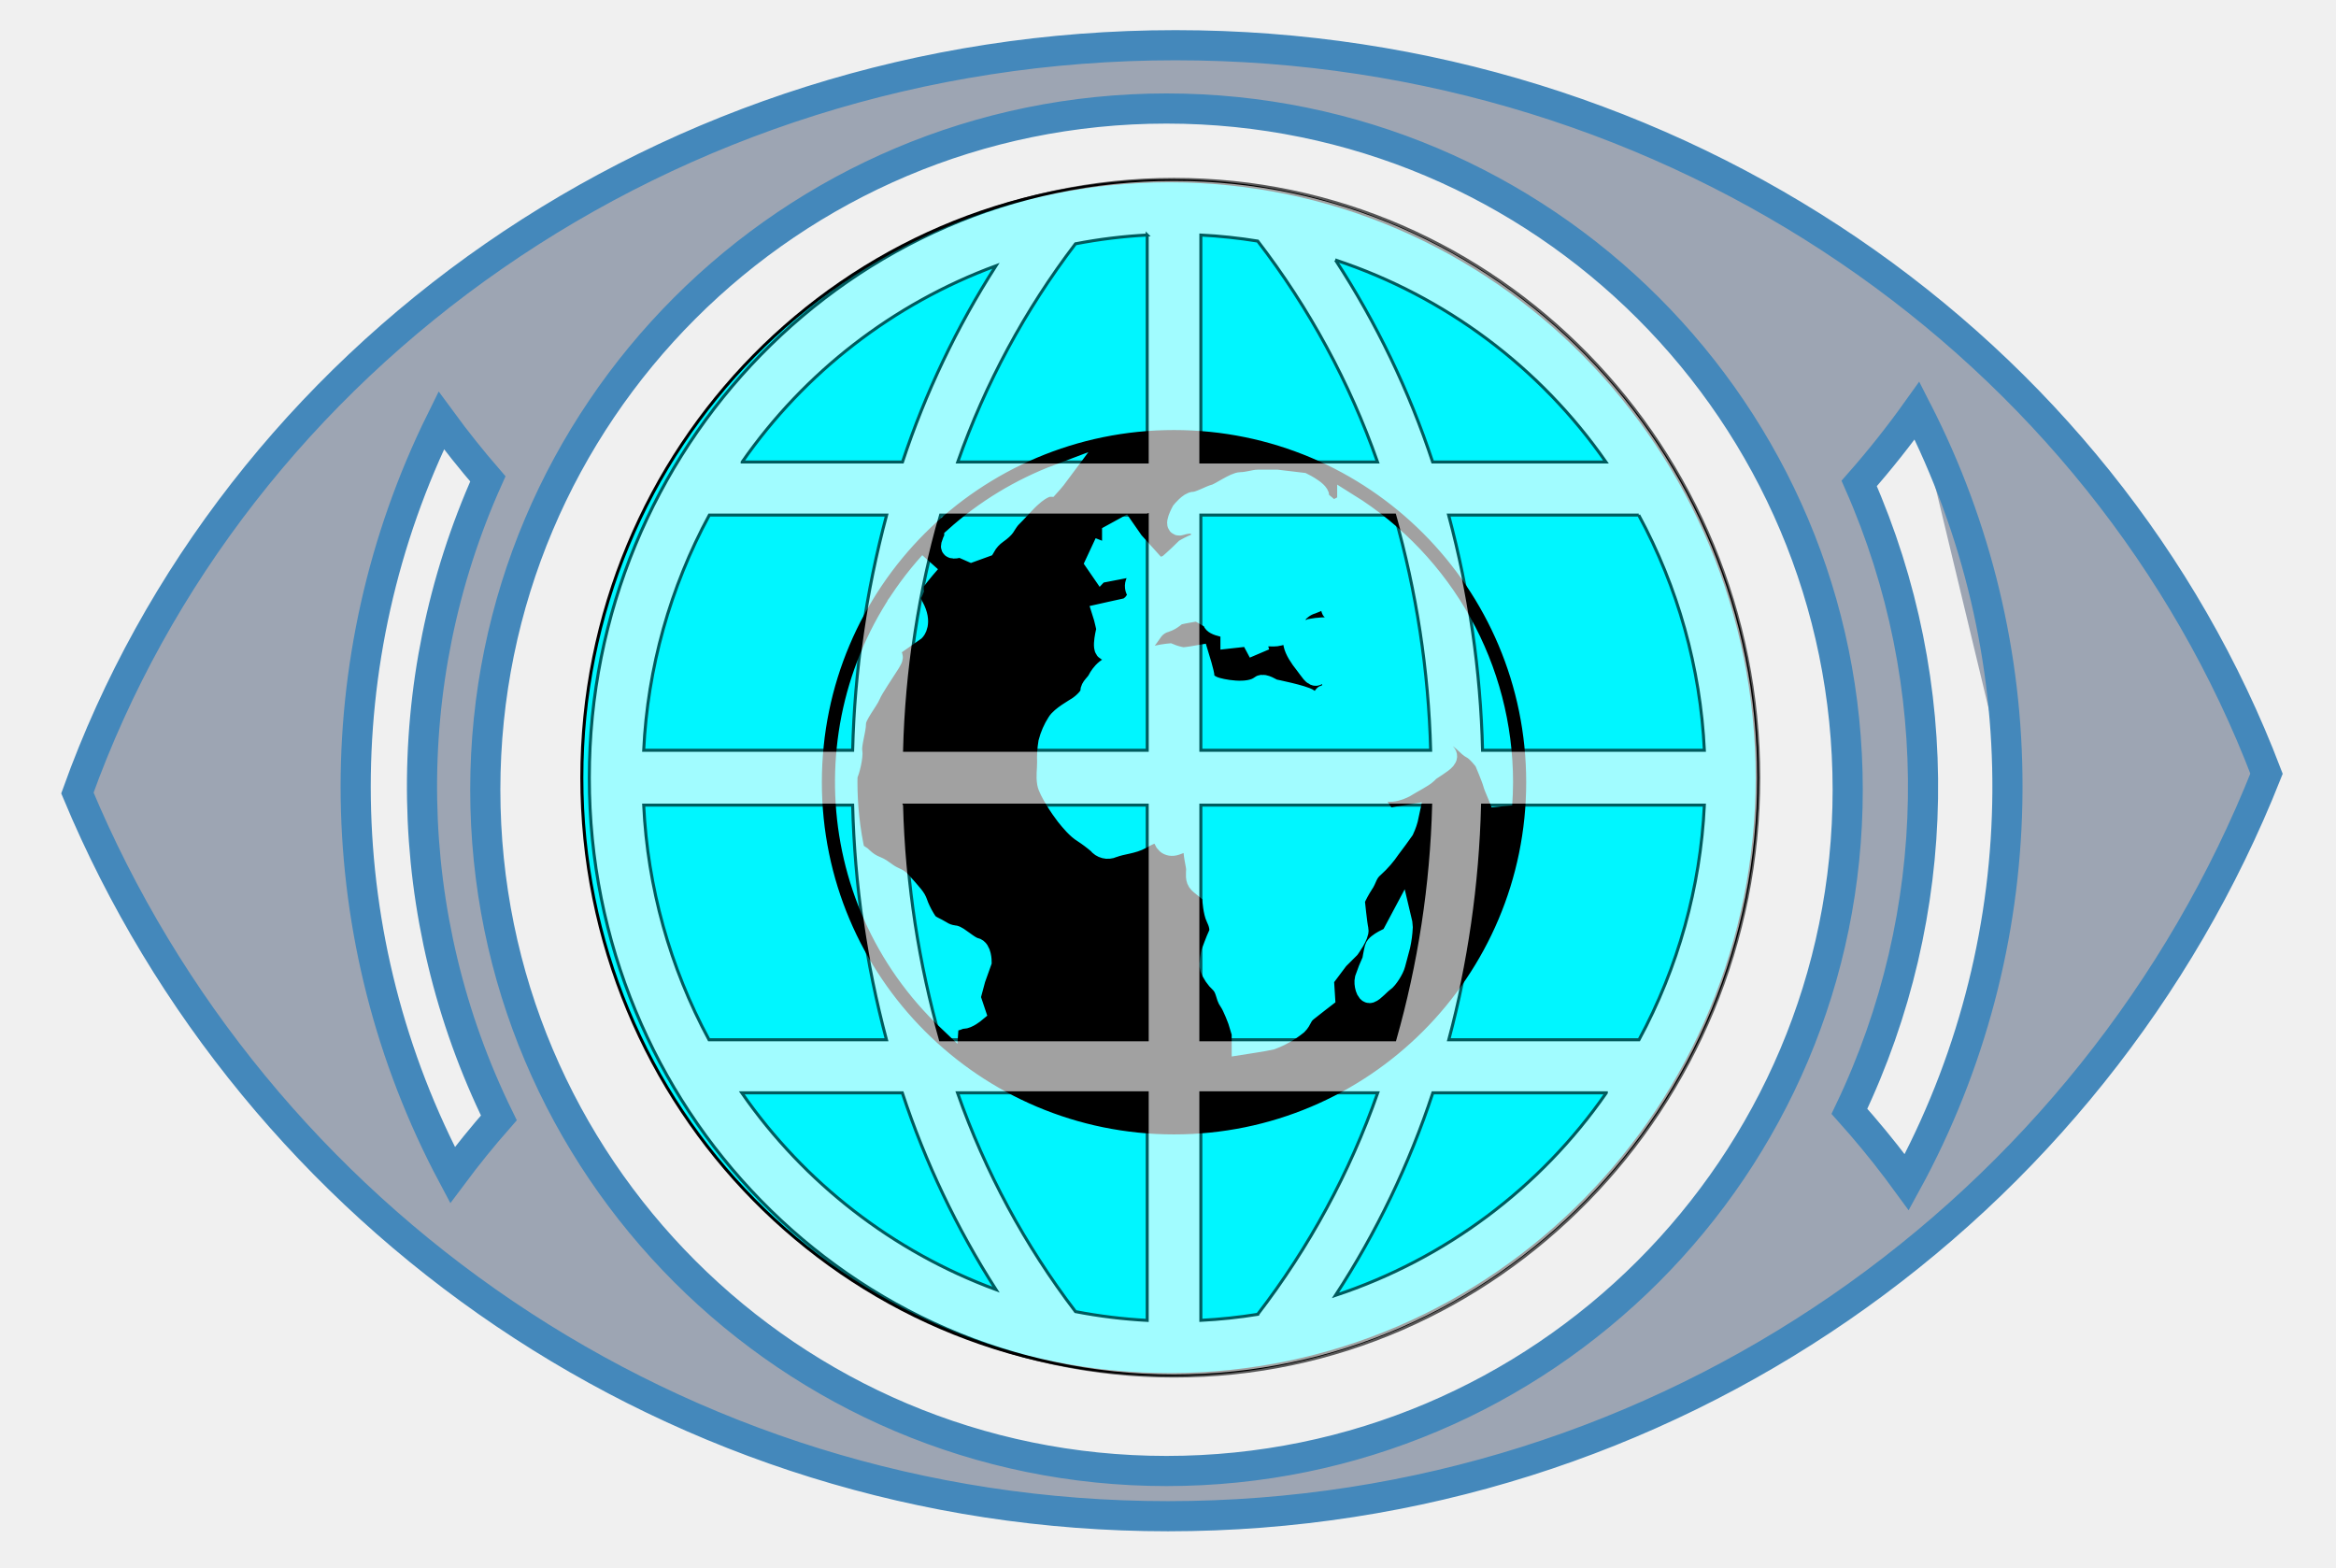
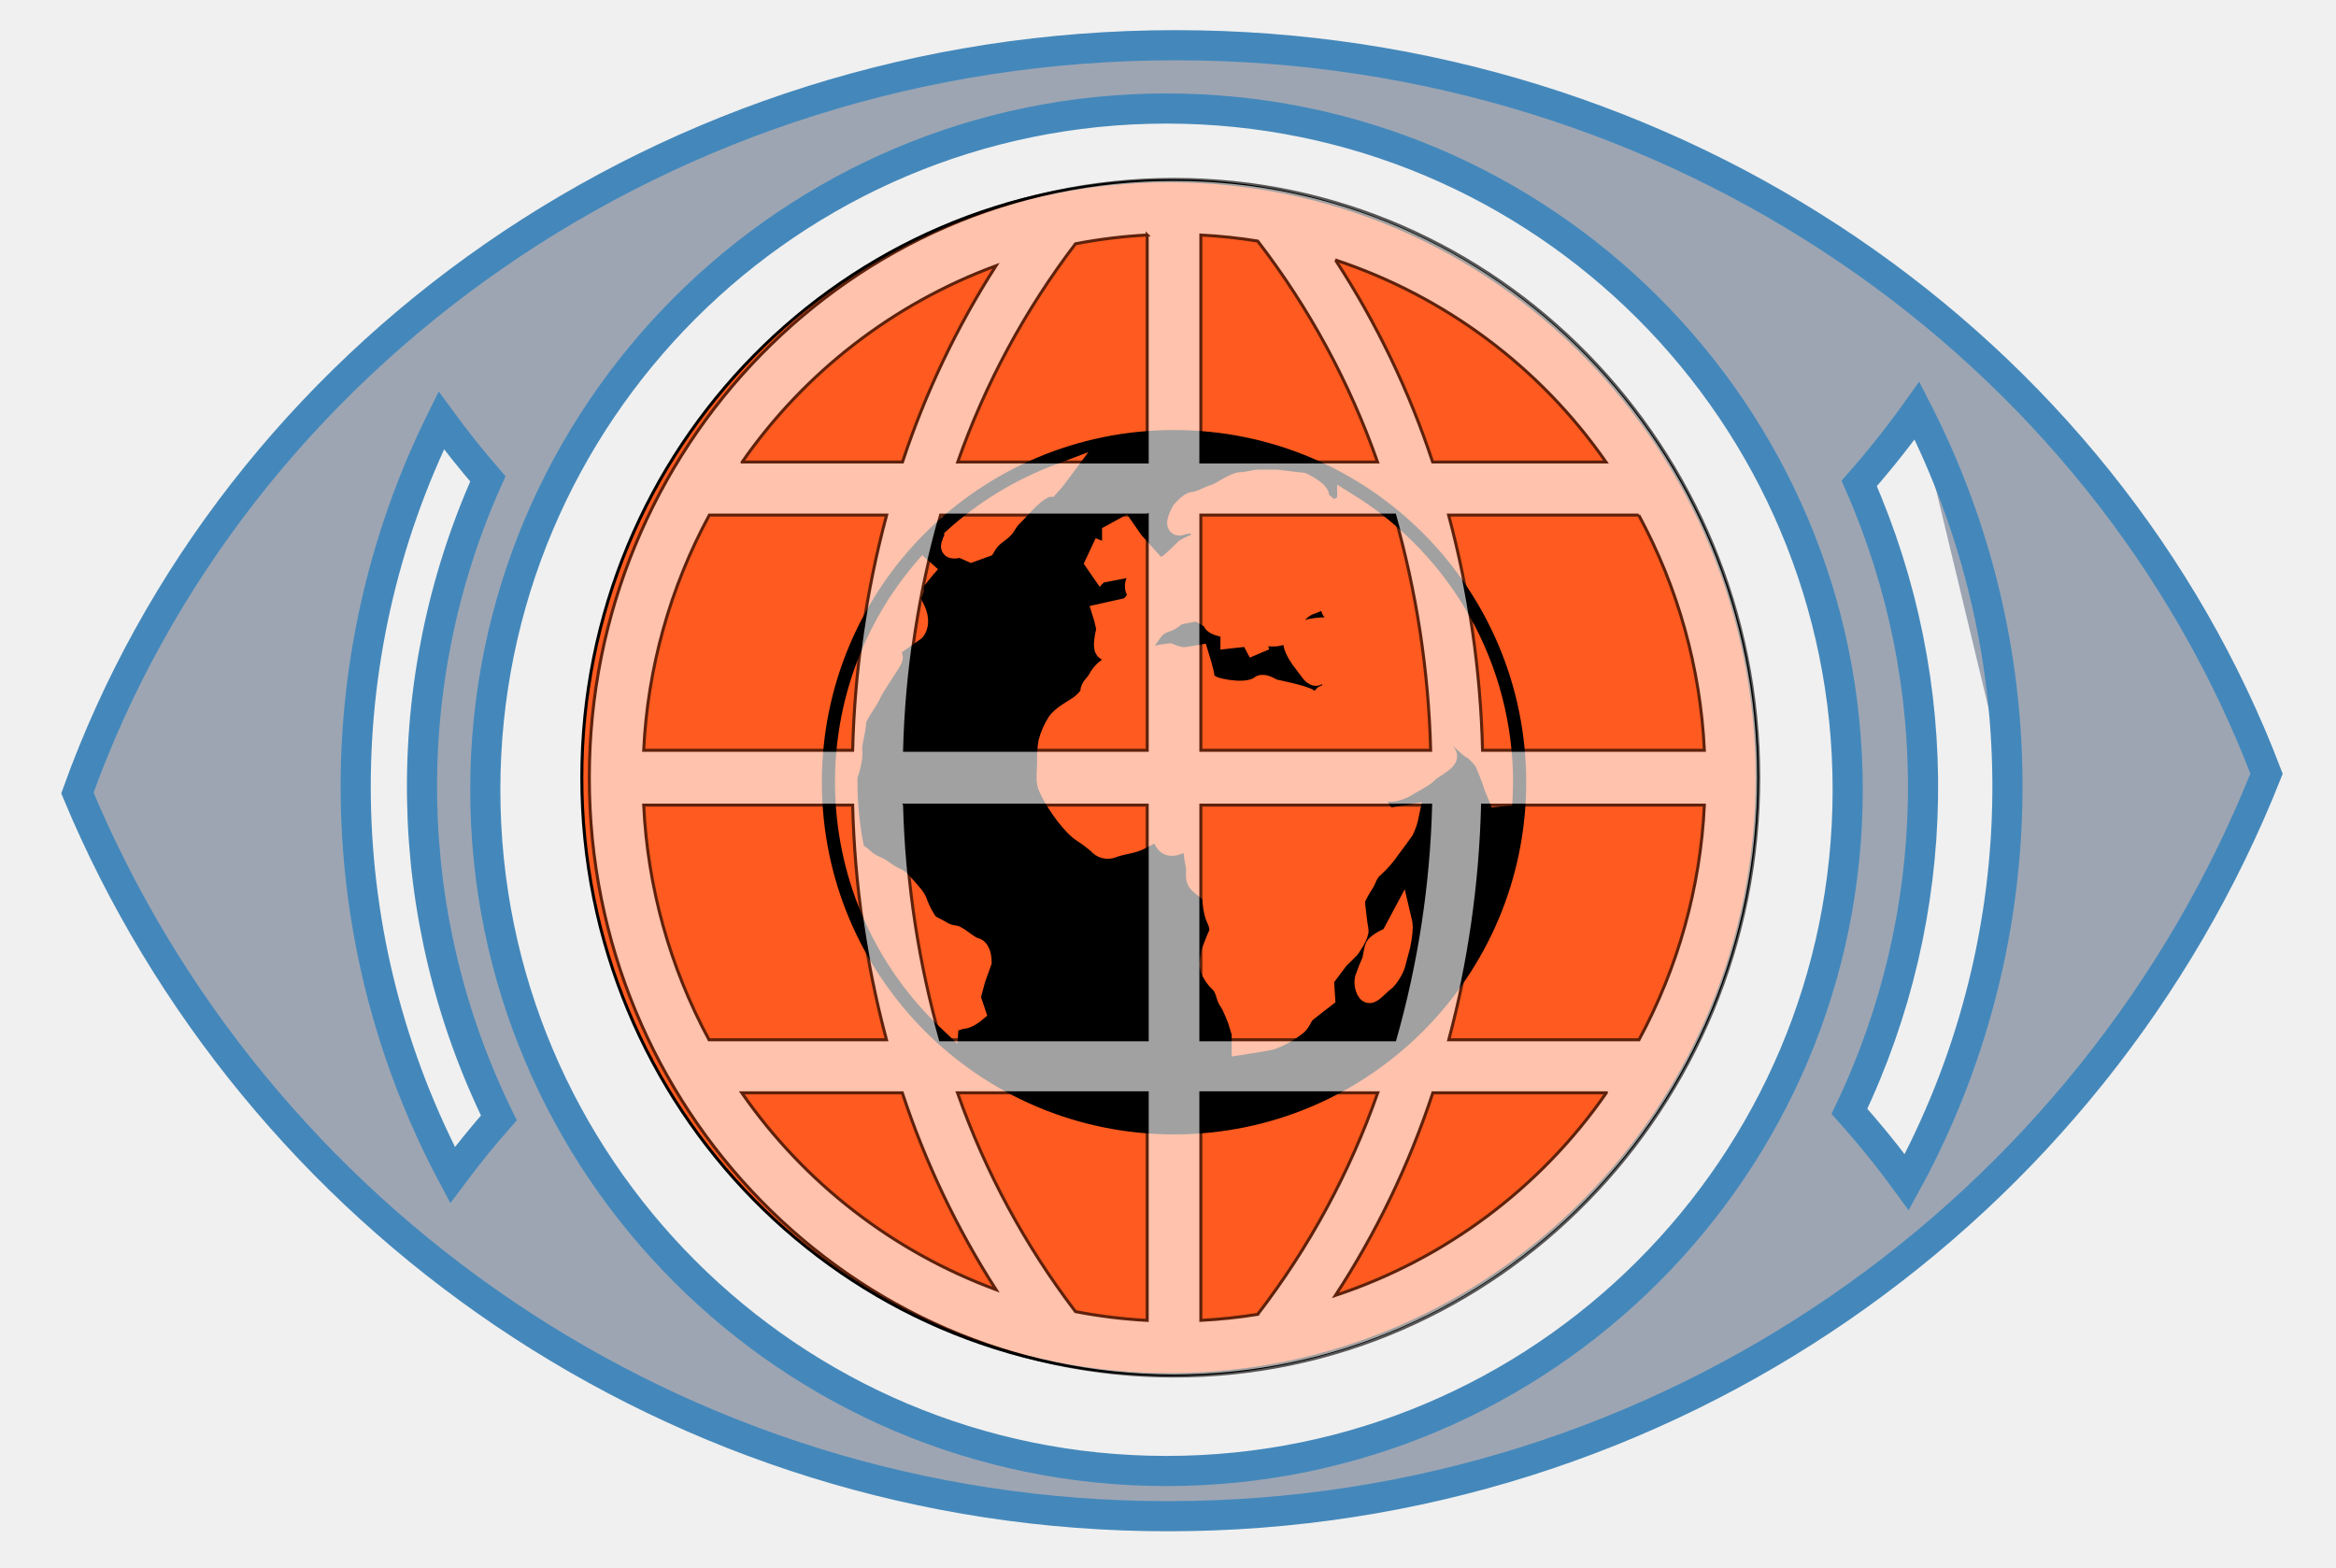
<svg xmlns="http://www.w3.org/2000/svg" viewBox="180 120 775 520" role="img" aria-labelledby="logo-title">
  <defs>
    <style>
      .cls-4 {
        fill: #fff;
      }

      .cls-2, .cls-4 {
        stroke: #000;
        stroke-width: 1px;
      }

      .cls-1 {
        fill: #4454727a;
        stroke: #48b;
        stroke-width: 10px;
      }

      .cls-1, .cls-2, .cls-3, .cls-4 {
        fill-rule: evenodd;
      }

      .cls-2 {
-         fill: #00f6ff;
+         fill: #ff5a1f;
      }

      .cls-3 {
-         stroke: #00f6ff;
+         stroke: #ff5a1f;
        stroke-linecap: round;
        stroke-width: 6.99px;
      }

      .cls-4 {
        opacity: 0.63;
      }
    </style>
  </defs>
  <path id="outer_eye" class="cls-1" d="M567.5,623c-163.183,0-303.026-99.084-361.823-239.922C257.508,238.76,401.037,135,570,135c166.451,0,308.222,100.7,361.954,241.667C874.771,520.905,733.152,623,567.5,623ZM567,156c124.816,0,226,101.184,226,226S691.816,608,567,608,341,506.816,341,382,442.184,156,567,156ZM816,256.213A272.836,272.836,0,0,1,846,381M793.574,488.677a249.545,249.545,0,0,0,3.239-208.3A303.384,303.384,0,0,0,816,256.213a274.468,274.468,0,0,1-1.516,252.475q-0.927,1.758-1.88,3.5-1.632-2.238-3.306-4.446Q801.826,497.884,793.574,488.677ZM345.5,490.85q-8.055,9.164-15.37,18.966a274.353,274.353,0,0,1-3.748-250.343q7.347,10.012,15.469,19.393A249.512,249.512,0,0,0,345.5,490.85Z" />
  <path id="inner_eye" class="cls-2" d="M568,179.985c107.678,0,194.968,88.655,194.968,198.015S675.678,576.015,568,576.015,373.032,487.36,373.032,378,460.322,179.985,568,179.985Z" />
  <path id="globe" class="cls-3" d="M569.5,499.831A120.331,120.331,0,1,1,689.831,379.5,120.33,120.33,0,0,1,569.5,499.831Zm65.1-50.585c1.225-.4,3.268-2.858,4.492-3.677s3.268-4.083,3.675-5.717,1.227-4.495,1.634-6.126a36.015,36.015,0,0,0,.818-6.135,14.639,14.639,0,0,0-.407-2.855l-3.266,6.127s-4.9,2.04-5.315,3.674-0.817,4.088-.817,4.088a61.248,61.248,0,0,0-2.45,6.133C632.554,446.388,633.372,449.66,634.6,449.246ZM461.011,377.072c0.72-1.105,1.928-6.276,1.6-7.894-0.411-2.037,1.225-6.94,1.225-9.392s4.083-7.358,4.9-9.4,4.491-7.349,6.535-10.623-0.4-2.038-2.449-.809,1.225-3.274,2.449-4.086,8.172-5.72,8.172-5.72,2.449-2.454-.409-7.762c-2.211-4.1,0-4.5,0-6.128a2.43,2.43,0,0,0-1.28-.223c2.129-2.952,4.408-5.788,6.811-8.512A108.871,108.871,0,0,0,494.612,458.6a0.454,0.454,0,0,1,.683-0.363c2.043,0.819,2.449-.4,4.085-0.4s4.086-2.043,4.086-2.043l-1.641-4.9,1.641-6.126,2.041-5.717s0-4.095-2.041-4.5-5.722-4.081-6.946-4.081a10.018,10.018,0,0,1-4.491-1.636c-1.227-.813-3.677-1.634-4.5-2.857a31.144,31.144,0,0,1-2.858-5.314c-0.816-2.039-.409-2.039-3.681-5.715s-2.452-2.863-4.9-4.093-3.265-2.443-5.308-3.263a13.378,13.378,0,0,1-4.5-2.857,4.884,4.884,0,0,0-2.711-1.519,110.041,110.041,0,0,1-2.595-23.808C460.98,378.618,461,377.84,461.011,377.072Zm35.743-78.7a13.8,13.8,0,0,0-1.051,2.589c-0.408,1.638,2.864.416,2.864,0.416L502.239,303l4.5-1.631a13.741,13.741,0,0,1,4.083-4.5c2.857-2.043,2.454-2.452,3.677-4.084s0-.006,5.314-5.732,8.167-5.718,8.167-5.718,1.915-2.1,3.244-3.895A108.986,108.986,0,0,0,496.754,298.368Zm41.024,56.1c-1.224.82-5.715,3.272-6.944,5.315a22.681,22.681,0,0,0-2.859,6.535,31.042,31.042,0,0,0-.408,6.538c0,2.854-.41,4.5,0,6.949s4.5,8.568,6.128,10.623c1.63,2.038,3.674,4.483,5.719,5.713a47.235,47.235,0,0,1,4.9,3.674,4.03,4.03,0,0,0,4.9,1.223c3.272-1.223,6.538-1.223,9.4-2.853s7.353-3.685,7.353-1.231,1.632,4.084,4.082,3.272,6.539-2.858,6.13,0S577,406.764,577,408.4s-0.4,3.265.818,4.495,4.5,3.265,4.5,4.49,0.409,5.311,1.229,6.946,1.639,4.08.823,5.724-2.434,6.123-2.434,6.123-0.779,3.676-.37,4.9a12.683,12.683,0,0,0,3.332,4.906c2.043,2.042,1.771,4.492,2.994,6.124s2.993,6.539,2.993,6.539l1.236,4.088v3.677s7.966-1.231,9.591-1.64a30.673,30.673,0,0,0,8.618-4.9c1.636-1.632,1.311-2.856,3.349-4.488s5.762-4.5,5.762-4.5l-0.387-6.126,4.914-6.544,3.684-3.677s3.267-4.484,2.865-6.128c-0.413-1.628-1.231-9.8-1.231-9.8a37.972,37.972,0,0,1,2.863-5.313c1.224-1.634,1.227-3.678,3.679-5.719a33.109,33.109,0,0,0,5.306-6.126c1.229-1.634,3.681-4.9,4.5-6.127a21.871,21.871,0,0,0,1.635-4.894l-7.355,1.216c-2.45-4.082-9.392-13.073-10.621-15.112a37.04,37.04,0,0,1-2.861-7.76c-0.4-1.634-2.445-6.131-2.856-7.356s-3.27-4.908-4.088-6.128-3.675-2.043-5.309-3.268-11.843-3.27-11.843-3.27-3.129-1.991-4.088-1.226c-4.083,3.269-13.48,1.226-15.523.415s-3.269-2.041-3.269-3.272-1.835-7.143-1.835-7.143-3.985.705-5.213,0.705a20.333,20.333,0,0,1-4.442-1.276s-4.055.379-5.693,1.2a61.205,61.205,0,0,1-6.115,2.438,36.488,36.488,0,0,1-4.488.814c-3.671-1.636-6.529,2.45-7.352,4.079s-2.445,2.454-2.445,4.084S539,353.659,537.778,354.471Zm18.191-54.739-3.128-4.5-3.727,2.045V304.5l-3.839-1.5-1.715,3.674,1.685,2.452L549.114,305v4.129l8.478-1.636,3.164-2.449Zm71.15-12.676c-1.669.869-4.808,3.094-6,1.894-1.227-1.218-4.086-3.423-4.086-3.423,2.448-1.636-4.9-5.212-4.9-5.212l-8.576-1.022h-6.125c-1.227,0-3.681.825-5.723,0.825s-6.943,3.583-8.577,3.994-5.314,2.5-6.944,2.5-4.088,3.086-4.088,3.086-2.856,5.218-.4,4.4,5.717-.858,6.122.367,1.227,3.242,1.636,4.471,6.131,1.618,6.131,1.618a18.551,18.551,0,0,1,2.038-3.683c1.227-1.634,2.452-3.675,2.452-3.675s2.044,4.082,2.452,5.3-0.818,4.908-.818,4.908-4.491,2.852-5.716,2.852-8.175-6.126-8.175-6.126a25.4,25.4,0,0,0-4.489,2.043c-2.856,2.861-5.717,5.31-5.717,5.31a17.057,17.057,0,0,0-4.081,2.046c-1.629,1.222-5.138,1.487-6.117,2.854-2.039,2.863.84,4.9,0.84,4.9l-2.408,3.271-1.548,1.225-5.553,1.221-2.751.616c0.4,1.227,1.258,5.105,1.258,5.105s-1.87,6.943,0,6.943c0,0,4.276,1.64,5.5,1.64s2.625,0.4,4.265-1.227a59.861,59.861,0,0,0,5.156-6.538,8.047,8.047,0,0,1,4.49-3.267c2.454-.82,3-2.047,4.231-2.452s6.47-1.229,6.47-1.229,3.709,2.043,4.932,2.861c0.573,0.386-1.393,1.658,6.086,2.907V331.6l3.7-.411-4.207-3.264-0.44-.1-4.778-4.8-0.419-3.672s4.861,2.862,6.493,3.672a43.671,43.671,0,0,1,4.81,3.272l1.783,5.719,2.4,4.5s-1.87-5.722,0-5.722c0,0,5.158.405,6.381,0a36.253,36.253,0,0,0,5.237-1.632c1.636-.815-0.648-3.68.986-5.721a10.385,10.385,0,0,1,4.981-3.27c1.23-.405,5.35-2.447,5.35-2.447l4.522,0.82c-2.041,1.627-4.486,4.077-2.85,3.676s5.313,1.63,6.949,2.855,0.413,4.087.413,4.087-4.5-.411-7.355-0.815a29.263,29.263,0,0,0-7.351.4l-3.677,2.043s-2.454.816-2.045,2.861,2.045,4.5,3.679,6.535,2.858,4.5,4.085,3.675,5.309-3.265,5.309-3.265a12.784,12.784,0,0,0-.409,4.9,30.6,30.6,0,0,1,.409,4.9s-4.082,0-2.861.822,2.967,3.905,3.681,4.9c4.083,5.717,12.664,18.383,13.482,20.015s0.44,4.126,1.631,5.31c2.454,2.45,7.352,0,8.578-.817s5.311-2.863,6.536-4.082,0.818-.822,3.272-2.454,4.079-2.856,2.859-4.085-3.68-5.725-3.68-5.725c-3.676.825-7.351-1.222-7.351-2.445s-3.269-6.124-3.269-6.124,0.407-.82,3.269.809,5.306,4.908,7.759,4.908,3.678,0.819,6.537,2.453,4.085,3.672,5.719,4.492,4.086,4.086,4.086,4.086,2.447,5.715,2.859,7.358c0.358,1.421,2.277,5.345,2.754,7.132,0.166-2.461.281-4.937,0.281-7.44A108.8,108.8,0,0,0,627.119,287.056ZM548.884,304.5l0.333,0.133-0.333.365v-0.5Z" />
  <path id="globe_cage" class="cls-4" d="M569.5,576.491c-106.968,0-193.988-89.044-193.988-198.491S462.532,179.509,569.5,179.509,763.488,268.553,763.488,378,676.468,576.491,569.5,576.491ZM578.4,368.9h76.237a314.2,314.2,0,0,0-11.945-78.026H578.4V368.9ZM654.634,387.1H578.4V464.94h64.345A314.251,314.251,0,0,0,654.634,387.1Zm90.813,0H671.861a333.4,333.4,0,0,1-11.206,77.836h63.112A182.117,182.117,0,0,0,745.447,387.1Zm-32.528,95.444H655.363a288.421,288.421,0,0,1-32.3,67.191A177.214,177.214,0,0,0,712.919,482.548Zm-115.67,73.48a263.416,263.416,0,0,0,39.828-73.48H578.4v75.476A173.846,173.846,0,0,0,597.249,556.028ZM560.6,558.036V482.548H497.674a263.837,263.837,0,0,0,39.135,72.575A174.279,174.279,0,0,0,560.6,558.036ZM510.434,547.83a289.038,289.038,0,0,1-31.078-65.282H426.1A177.5,177.5,0,0,0,510.434,547.83Zm-95.208-82.89H474.1A333.353,333.353,0,0,1,462.878,387.1H393.555A182.127,182.127,0,0,0,415.226,464.94ZM393.555,368.9h69.323a333.4,333.4,0,0,1,11.268-78.026H415.332A182.13,182.13,0,0,0,393.555,368.9Zm32.676-95.633h53.185a289.064,289.064,0,0,1,31-65.087A177.487,177.487,0,0,0,426.231,273.263Zm134.372-75.3a174.068,174.068,0,0,0-23.8,2.914,263.8,263.8,0,0,0-39.06,72.384H560.6v-75.3Zm0,92.905H492.051A314.088,314.088,0,0,0,480.106,368.9h80.5V290.87Zm-80.5,96.234A314.1,314.1,0,0,0,492,464.94h68.6V387.1h-80.5ZM578.4,197.977v75.286h58.612a263.412,263.412,0,0,0-39.751-73.289A174.011,174.011,0,0,0,578.4,197.977Zm44.672,8.286a288.6,288.6,0,0,1,32.231,67h57.491A177.213,177.213,0,0,0,623.069,206.263Zm100.6,84.607H660.6A333.3,333.3,0,0,1,671.861,368.9h73.586A182.129,182.129,0,0,0,723.667,290.87Z" />
</svg>
